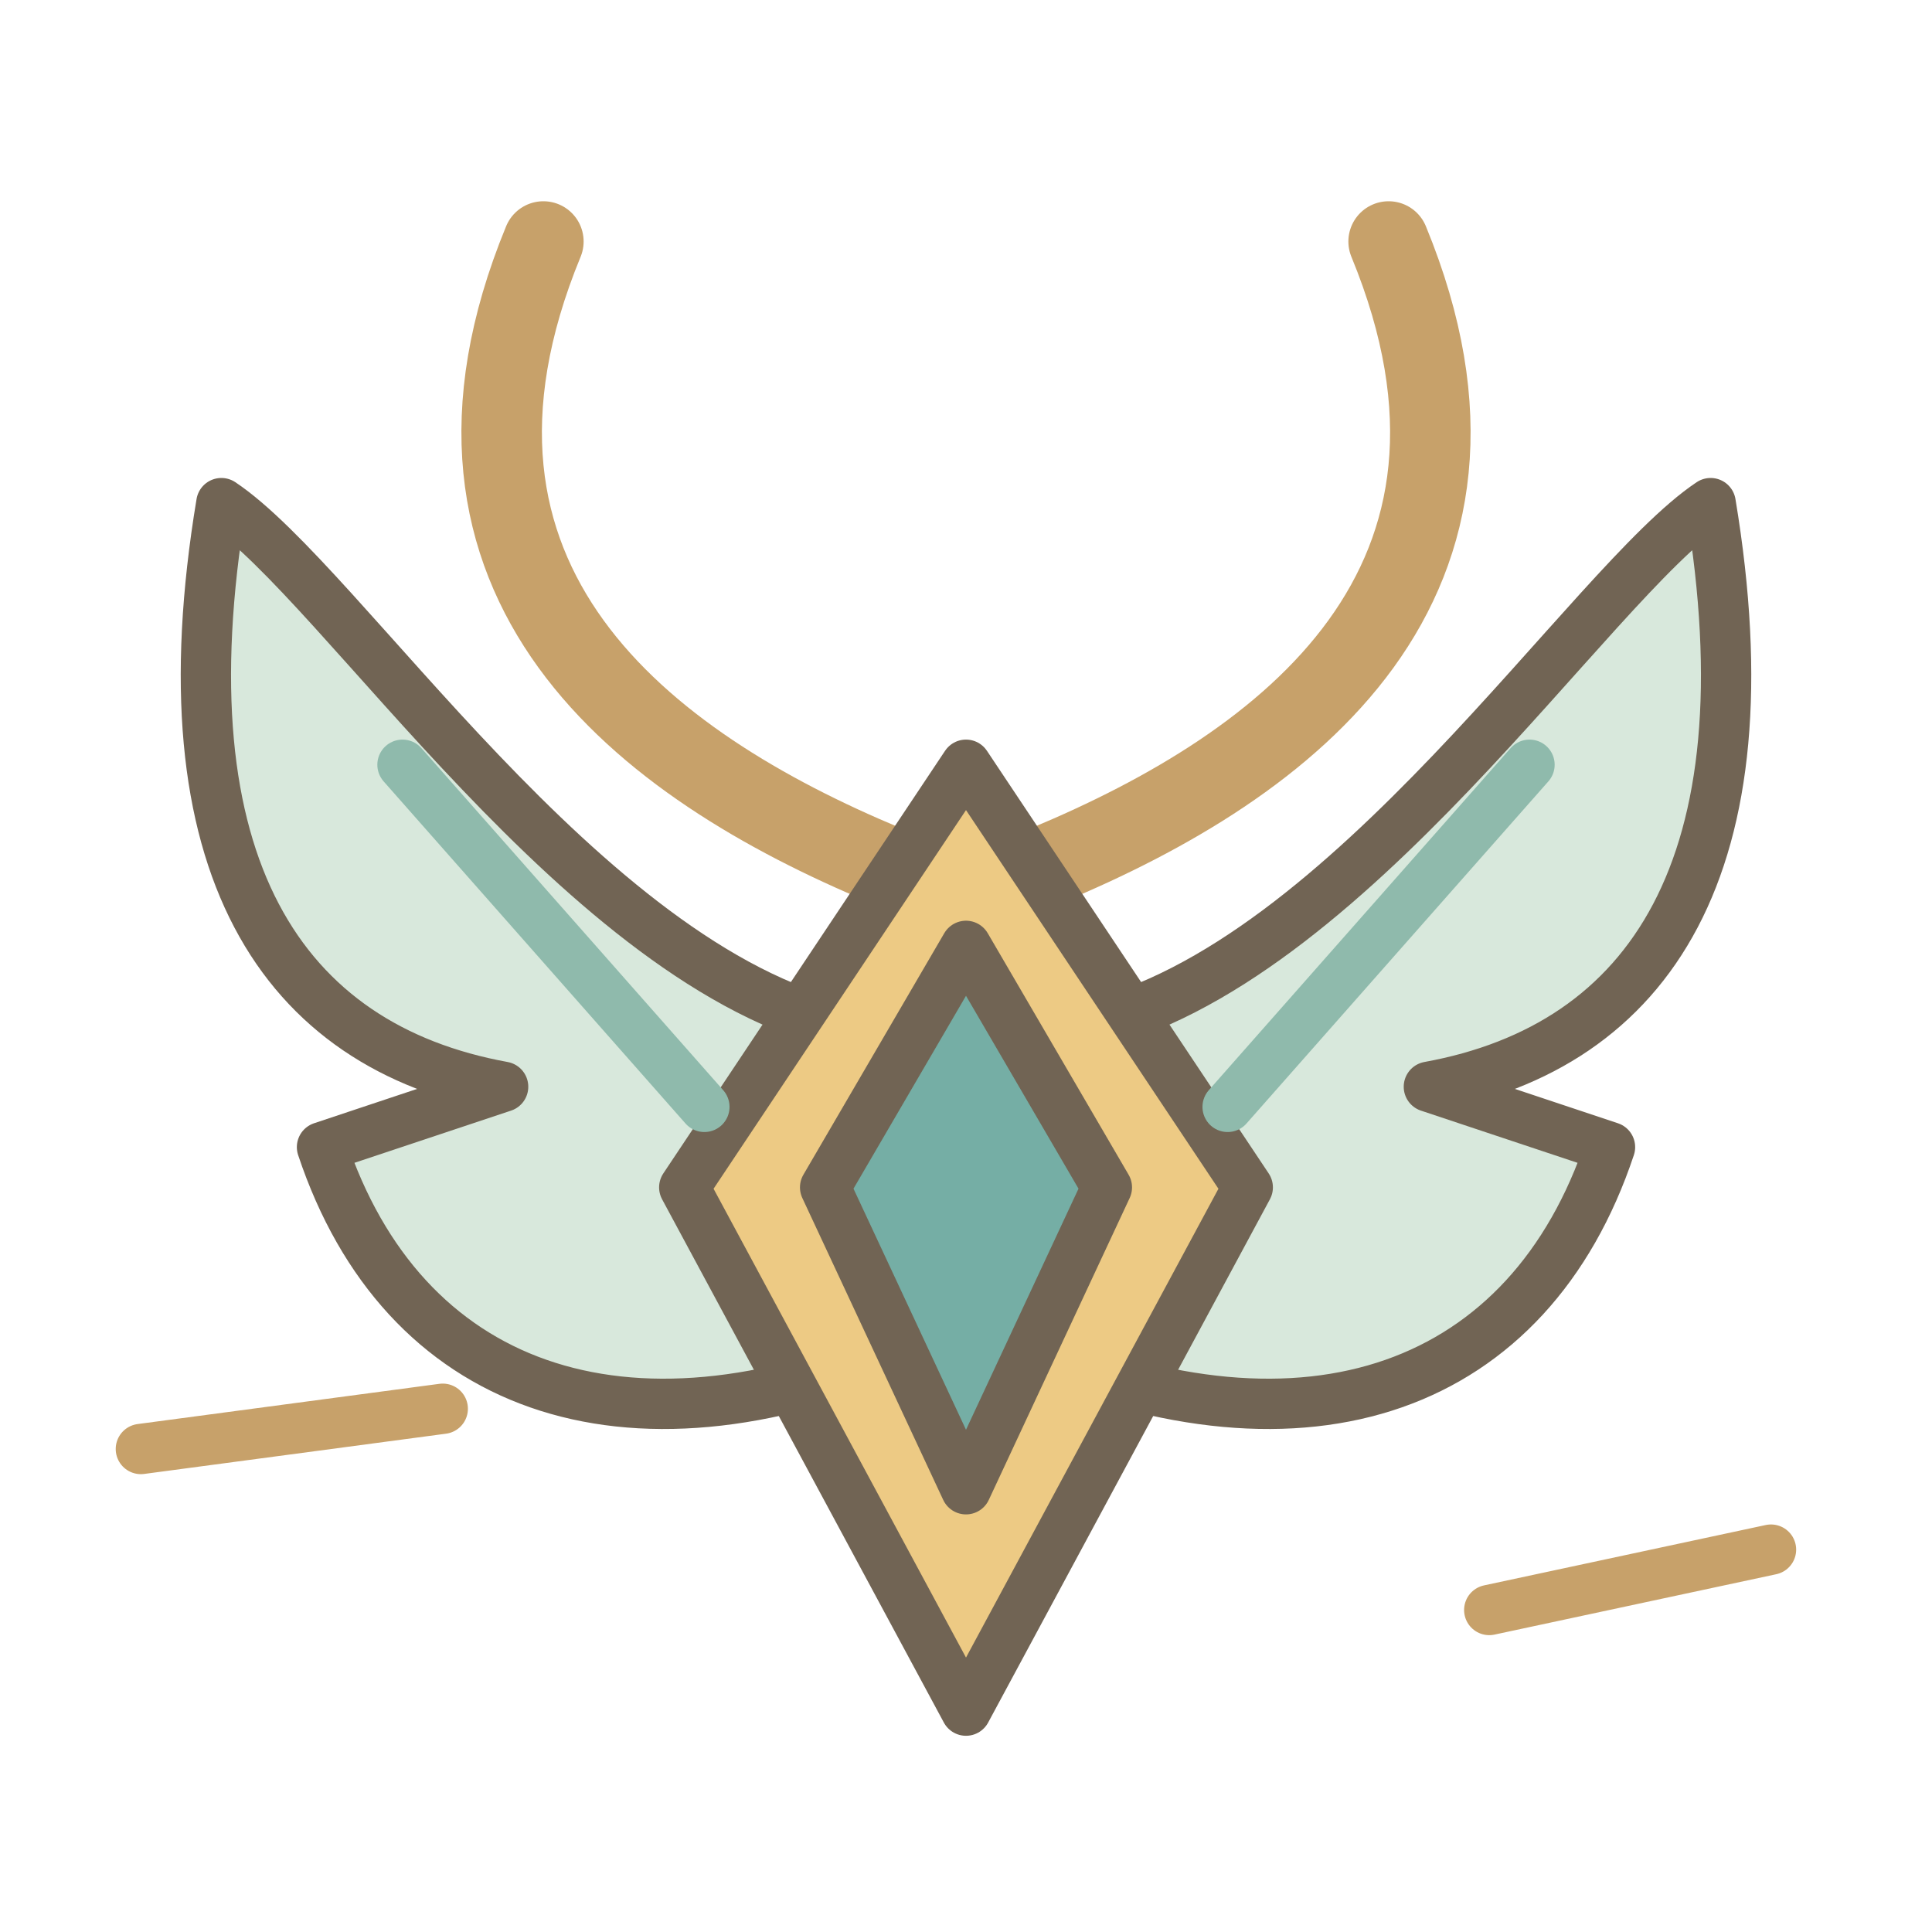
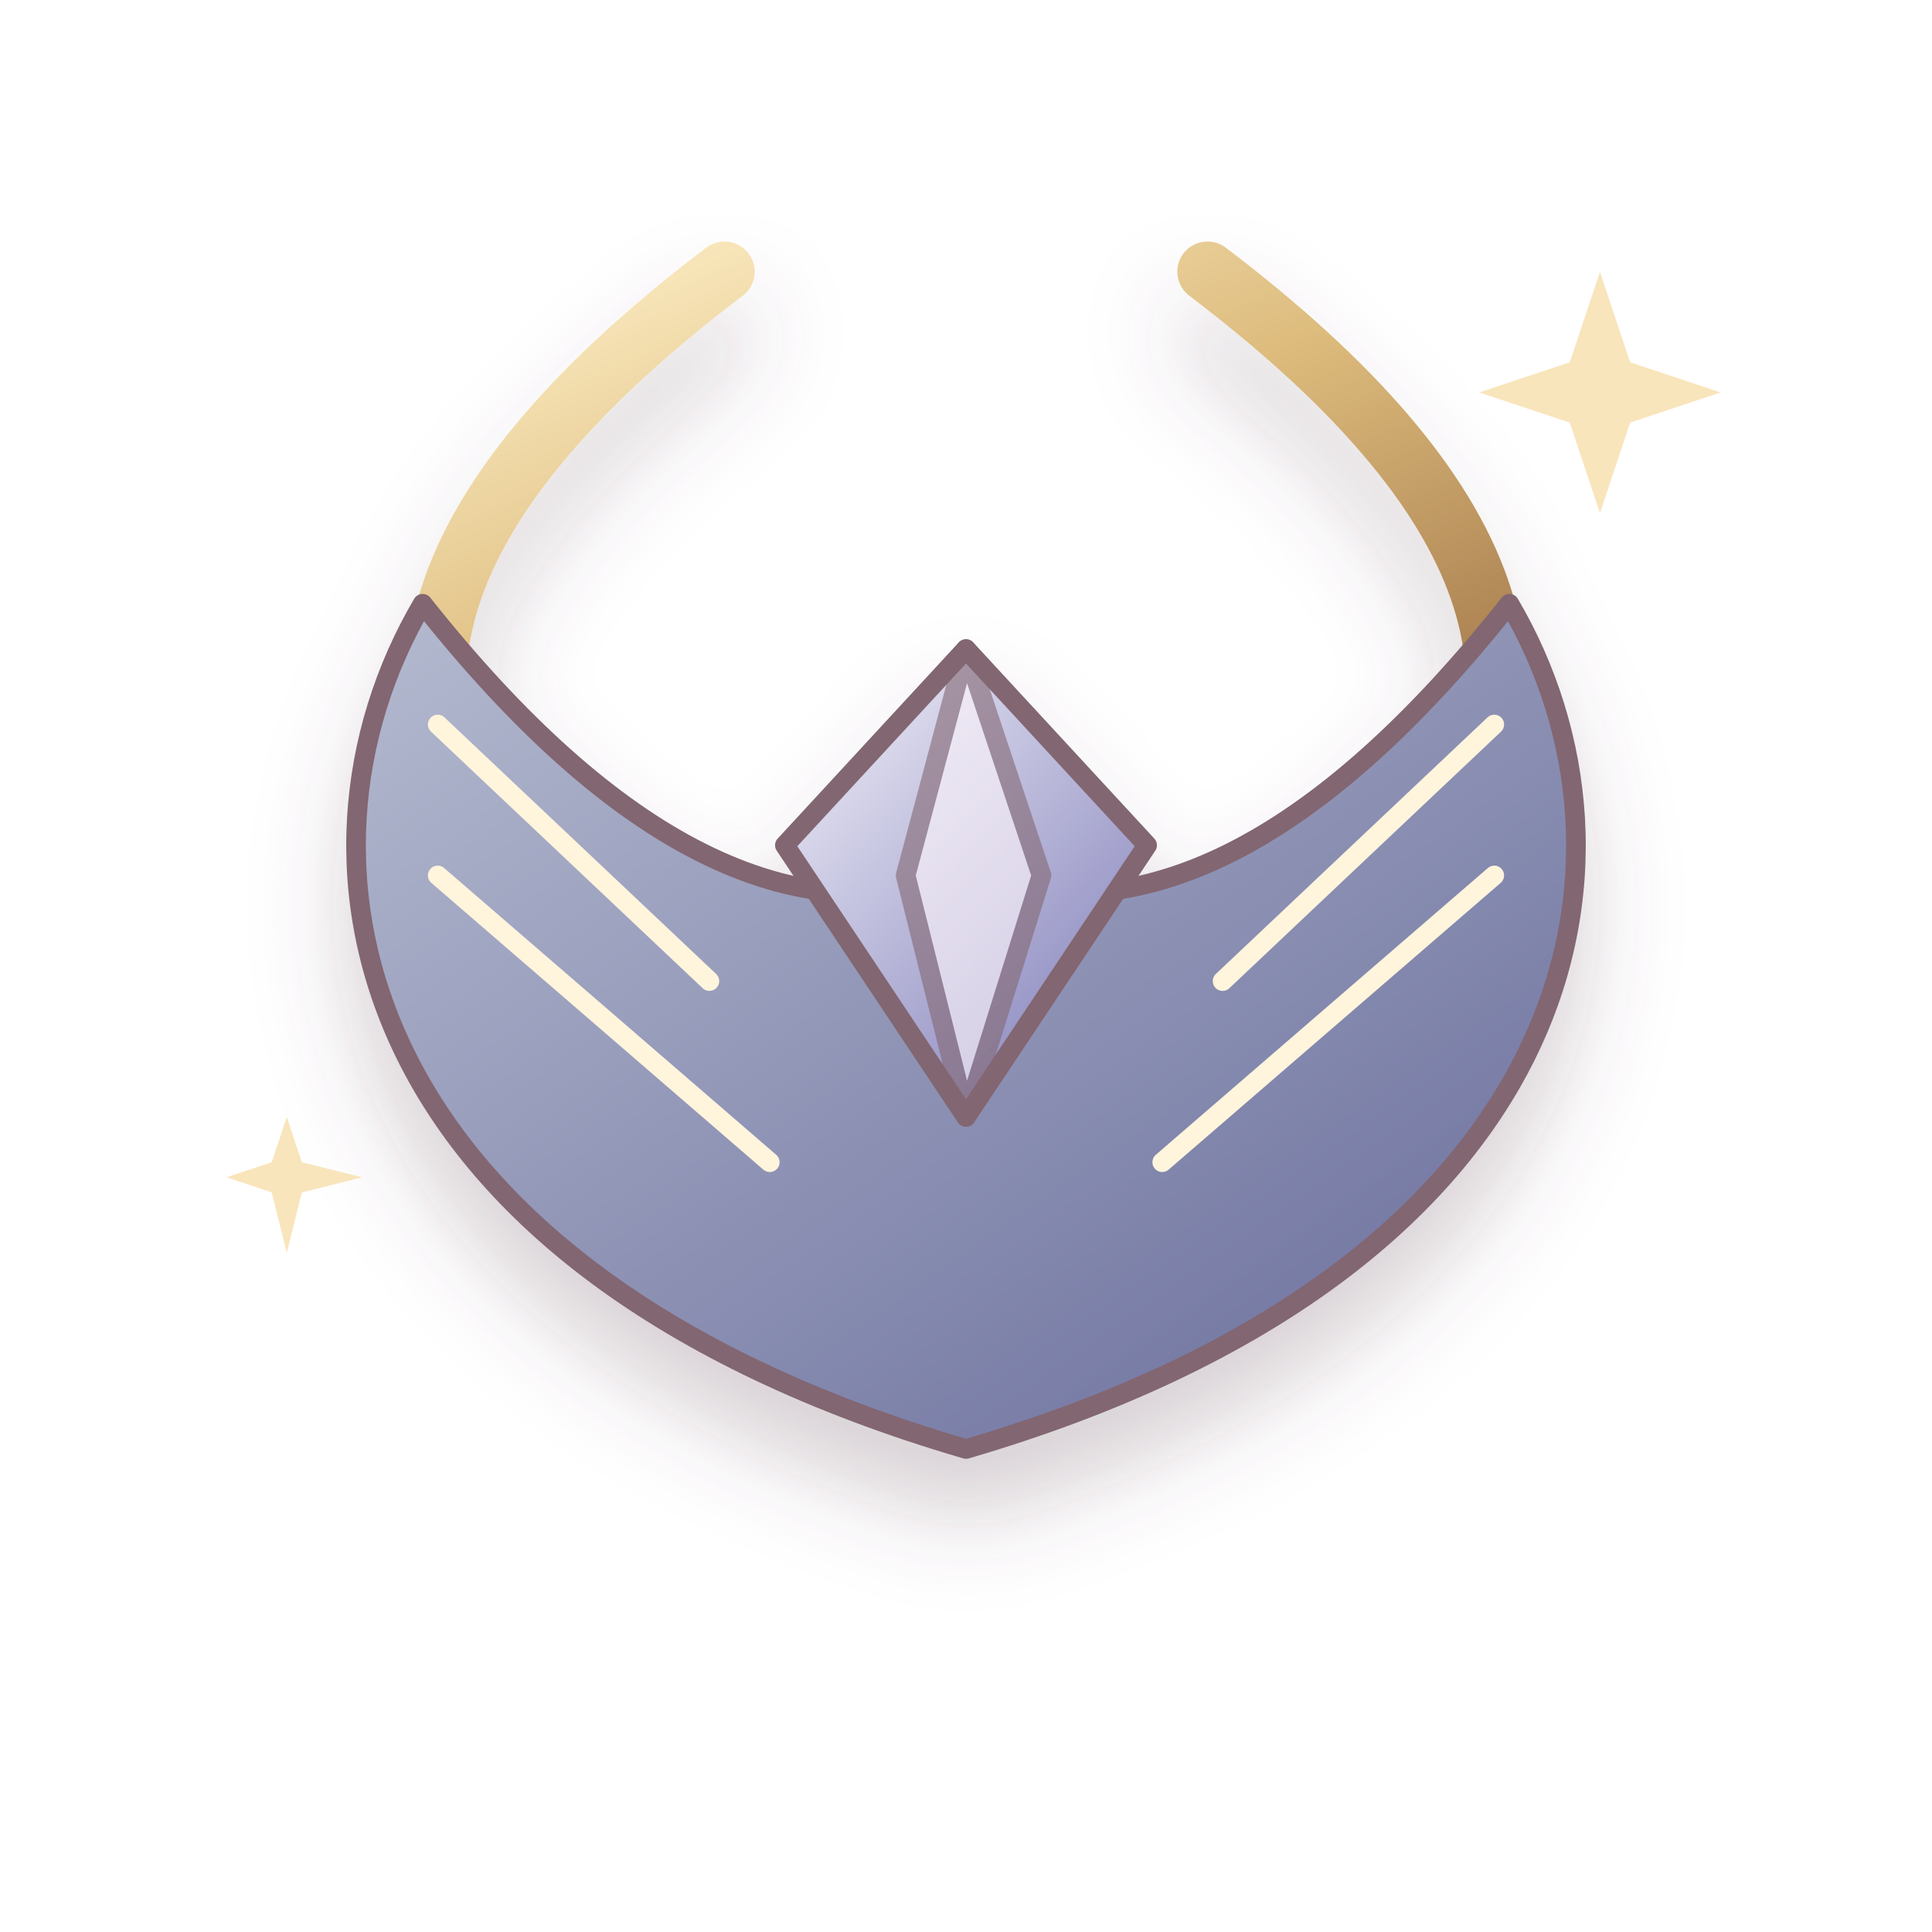
- <svg xmlns="http://www.w3.org/2000/svg" width="96" height="96" viewBox="0 0 96 96">
-   <g stroke="#716454" stroke-width="2.5" stroke-linejoin="round" stroke-linecap="round">
-     <path d="M27 12C20 29 32 38 44 43M69 12C76 29 64 38 52 43" fill="none" stroke="#c7a16a" stroke-width="4" />
-     <path d="M42 51C29 48 17 29 11 25c-3 18 3 27 14 29l-9 3c4 12 15 16 29 10M54 51c13-3 25-22 31-26 3 18-3 27-14 29l9 3c-4 12-15 16-29 10" fill="#d8e8dc" />
-     <path d="m48 38 14 21-14 26-14-26Z" fill="#edca84" />
-     <path d="m48 47 7 12-7 15-7-15Z" fill="#75aea5" />
-     <path d="M20 38 35 55M76 38 61 55" fill="none" stroke="#8fbaac" />
-     <path d="m7 72 15-2M74 80l14-3" fill="none" stroke="#c7a16a" />
+ <svg xmlns="http://www.w3.org/2000/svg" width="128" height="128" viewBox="0 0 128 128">
+   <defs>
+     <linearGradient id="gold" x2=".8" y2="1">
+       <stop stop-color="#fff1ca" />
+       <stop offset=".48" stop-color="#dcba7b" />
+       <stop offset="1" stop-color="#9c7045" />
+     </linearGradient>
+     <linearGradient id="cloth" x2="1" y2="1">
+       <stop stop-color="#b4bacf" />
+       <stop offset="1" stop-color="#686c9b" />
+     </linearGradient>
+     <linearGradient id="gem" x2=".8" y2="1">
+       <stop stop-color="#fff8f0" />
+       <stop offset=".28" stop-color="#d5d4e9" />
+       <stop offset="1" stop-color="#8482bb" />
+     </linearGradient>
+     <linearGradient id="ivory" x2="1" y2="1">
+       <stop stop-color="#fffcf2" />
+       <stop offset="1" stop-color="#ded2bb" />
+     </linearGradient>
+     <filter id="shadow" x="-30%" y="-30%" width="160%" height="180%">
+       <feDropShadow dx="0" dy="4" stdDeviation="3" flood-color="#604456" flood-opacity=".25" />
+     </filter>
+   </defs>
+   <g stroke="#826672" stroke-width="1.3" stroke-linejoin="round" stroke-linecap="round" filter="url(#shadow)">
+     <path d="M48 18q-29 22-14 40m46-40q29 22 14 40" fill="none" stroke="url(#gold)" stroke-width="4" />
+     <path d="M64 96C23 84 18 57 28 40q19 24 36 18 17 6 36-18c10 17 5 44-36 56Z" fill="url(#cloth)" />
+     <path d="m29 48 18 17m-18-7 22 19m48-29L81 65m18-7L77 77" stroke="#fff4dc" fill="none" />
+     <path d="m64 43 12 13-12 18-12-18Z" fill="url(#gem)" />
+     <path d="m64 43-4 15 4 16 5-16Z" fill="#fff6fc" opacity=".6" />
  </g>
+   <path d="m106 18 2 6 6 2-6 2-2 6-2-6-6-2 6-2ZM19 74l1 3 4 1-4 1-1 4-1-4-3-1 3-1Z" fill="#f9e5bc" />
</svg>
